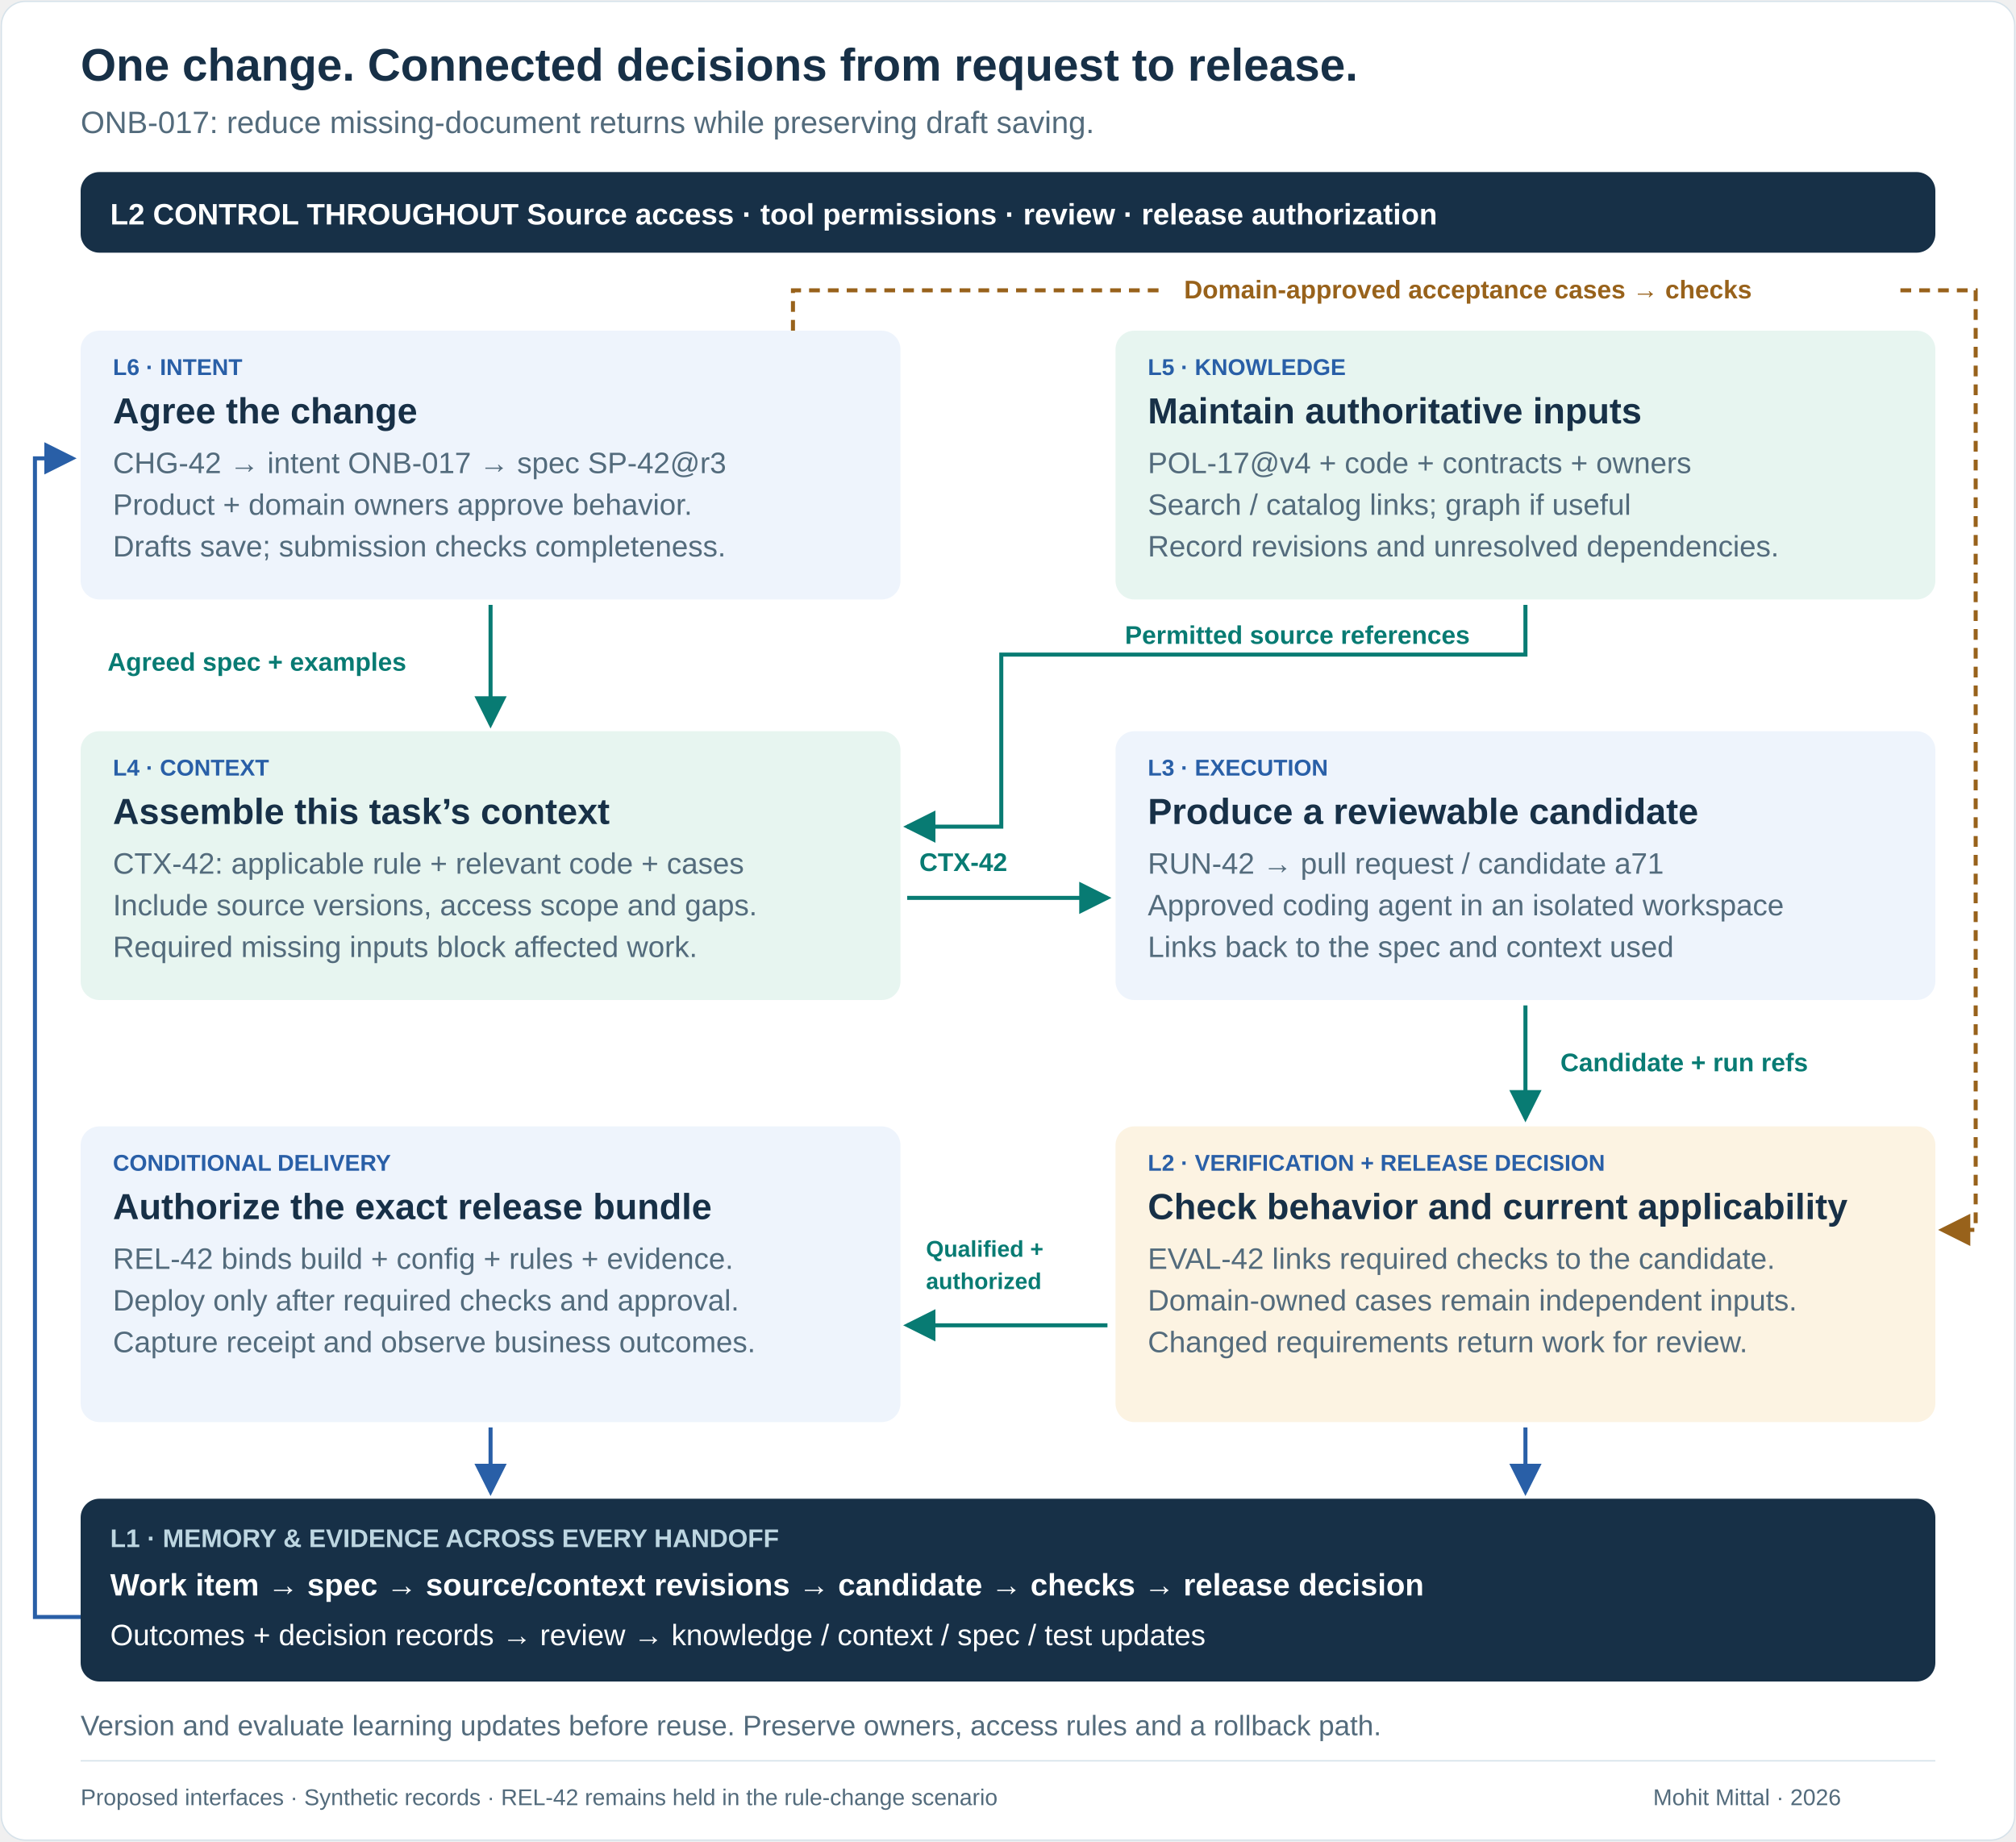
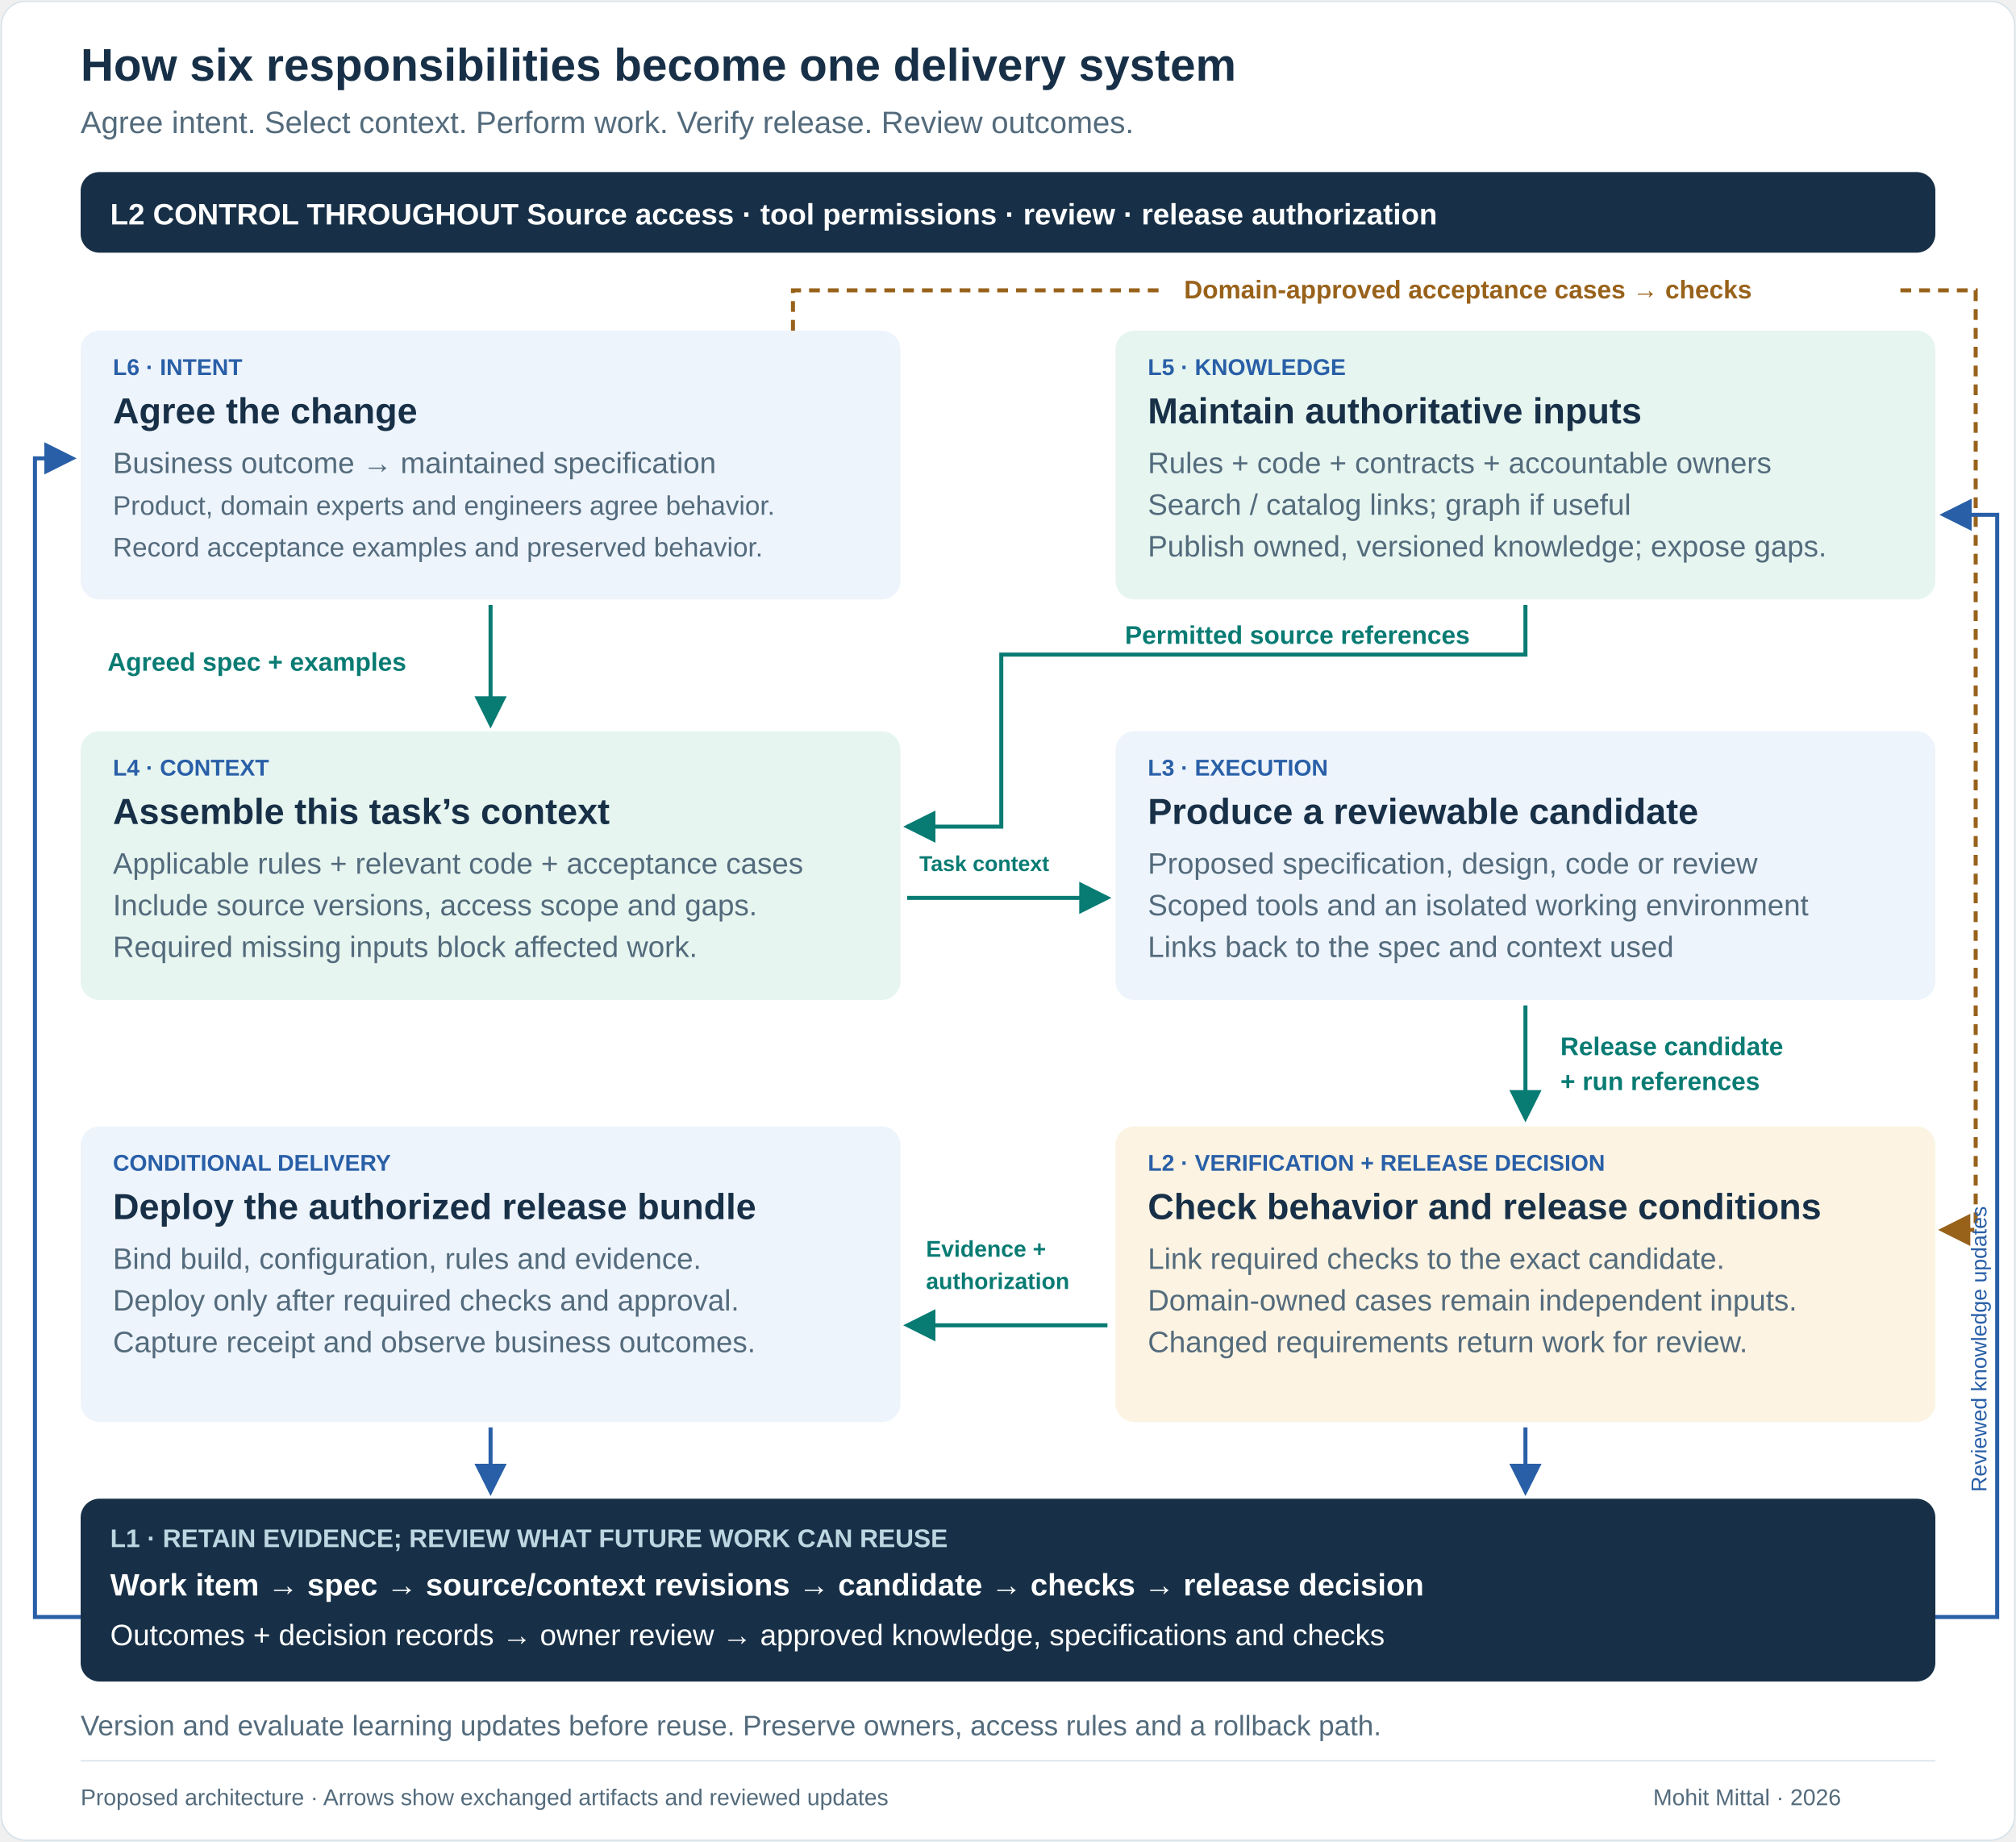
<svg xmlns="http://www.w3.org/2000/svg" width="1500" height="1370" viewBox="0 0 1500 1370" font-family="Segoe UI,Arial,sans-serif">
  <defs>
    <marker id="teal" markerWidth="8" markerHeight="8" refX="7" refY="4" orient="auto">
      <path d="M0 0 L8 4 L0 8" fill="#087B73" />
    </marker>
    <marker id="blue" markerWidth="8" markerHeight="8" refX="7" refY="4" orient="auto">
      <path d="M0 0 L8 4 L0 8" fill="#295FA7" />
    </marker>
    <marker id="amber" markerWidth="8" markerHeight="8" refX="7" refY="4" orient="auto">
      <path d="M0 0 L8 4 L0 8" fill="#98621B" />
    </marker>
  </defs>
  <rect x="1" y="1" width="1498" height="1368" rx="18" fill="white" stroke="#D6E2EA" />
-   <text x="60" y="60" font-size="34" fill="#173047" font-weight="700">One change. Connected decisions from request to release.</text>
-   <text x="60" y="99" font-size="23" fill="#536B7C" font-weight="400">ONB-017: reduce missing-document returns while preserving draft saving.</text>
+   <text x="60" y="60" font-size="34" fill="#173047" font-weight="700">How six responsibilities become one delivery system</text>
+   <text x="60" y="99" font-size="23" fill="#536B7C" font-weight="400">Agree intent. Select context. Perform work. Verify release. Review outcomes.</text>
  <rect x="60" y="128" width="1380" height="60" rx="14" fill="#173047" />
  <text x="82" y="167" font-size="22" fill="white" font-weight="600">L2 CONTROL THROUGHOUT   Source access · tool permissions · review · release authorization</text>
  <rect x="60" y="246" width="610" height="200" rx="14" fill="#EEF4FC" />
  <text x="84" y="279" font-size="17" fill="#295FA7" font-weight="700">L6 · INTENT</text>
  <text x="84" y="315" font-size="27" fill="#173047" font-weight="700">Agree the change</text>
-   <text x="84" y="352" font-size="22" fill="#536B7C" font-weight="400">CHG-42 → intent ONB-017 → spec SP-42@r3</text>
-   <text x="84" y="383" font-size="22" fill="#536B7C" font-weight="400">Product + domain owners approve behavior.</text>
-   <text x="84" y="414" font-size="22" fill="#536B7C" font-weight="400">Drafts save; submission checks completeness.</text>
+   <text x="84" y="352" font-size="22" fill="#536B7C" font-weight="400">Business outcome → maintained specification</text>
+   <text x="84" y="383" font-size="20" fill="#536B7C" font-weight="400">Product, domain experts and engineers agree behavior.</text>
+   <text x="84" y="414" font-size="20" fill="#536B7C" font-weight="400">Record acceptance examples and preserved behavior.</text>
  <rect x="830" y="246" width="610" height="200" rx="14" fill="#E7F5F0" />
  <text x="854" y="279" font-size="17" fill="#295FA7" font-weight="700">L5 · KNOWLEDGE</text>
  <text x="854" y="315" font-size="27" fill="#173047" font-weight="700">Maintain authoritative inputs</text>
-   <text x="854" y="352" font-size="22" fill="#536B7C" font-weight="400">POL-17@v4 + code + contracts + owners</text>
+   <text x="854" y="352" font-size="22" fill="#536B7C" font-weight="400">Rules + code + contracts + accountable owners</text>
  <text x="854" y="383" font-size="22" fill="#536B7C" font-weight="400">Search / catalog links; graph if useful</text>
-   <text x="854" y="414" font-size="22" fill="#536B7C" font-weight="400">Record revisions and unresolved dependencies.</text>
+   <text x="854" y="414" font-size="22" fill="#536B7C" font-weight="400">Publish owned, versioned knowledge; expose gaps.</text>
  <path d="M365 450 V539" fill="none" stroke="#087B73" stroke-width="3" marker-end="url(#teal)" />
  <text x="80" y="499" font-size="19" fill="#087B73" font-weight="600">Agreed spec + examples</text>
  <path d="M1135 450 V487 H745 V615 H675" fill="none" stroke="#087B73" stroke-width="3" marker-end="url(#teal)" />
  <text x="837" y="479" font-size="19" fill="#087B73" font-weight="600">Permitted source references</text>
  <rect x="60" y="544" width="610" height="200" rx="14" fill="#E7F5F0" />
  <text x="84" y="577" font-size="17" fill="#295FA7" font-weight="700">L4 · CONTEXT</text>
  <text x="84" y="613" font-size="27" fill="#173047" font-weight="700">Assemble this task’s context</text>
-   <text x="84" y="650" font-size="22" fill="#536B7C" font-weight="400">CTX-42: applicable rule + relevant code + cases</text>
+   <text x="84" y="650" font-size="22" fill="#536B7C" font-weight="400">Applicable rules + relevant code + acceptance cases</text>
  <text x="84" y="681" font-size="22" fill="#536B7C" font-weight="400">Include source versions, access scope and gaps.</text>
  <text x="84" y="712" font-size="22" fill="#536B7C" font-weight="400">Required missing inputs block affected work.</text>
  <rect x="830" y="544" width="610" height="200" rx="14" fill="#EEF4FC" />
  <text x="854" y="577" font-size="17" fill="#295FA7" font-weight="700">L3 · EXECUTION</text>
  <text x="854" y="613" font-size="27" fill="#173047" font-weight="700">Produce a reviewable candidate</text>
-   <text x="854" y="650" font-size="22" fill="#536B7C" font-weight="400">RUN-42 → pull request / candidate a71</text>
-   <text x="854" y="681" font-size="22" fill="#536B7C" font-weight="400">Approved coding agent in an isolated workspace</text>
+   <text x="854" y="650" font-size="22" fill="#536B7C" font-weight="400">Proposed specification, design, code or review</text>
+   <text x="854" y="681" font-size="22" fill="#536B7C" font-weight="400">Scoped tools and an isolated working environment</text>
  <text x="854" y="712" font-size="22" fill="#536B7C" font-weight="400">Links back to the spec and context used</text>
  <path d="M675 668 H824" fill="none" stroke="#087B73" stroke-width="3" marker-end="url(#teal)" />
-   <text x="684" y="648" font-size="19" fill="#087B73" font-weight="600">CTX-42</text>
+   <text x="684" y="648" font-size="16" fill="#087B73" font-weight="600">Task context</text>
  <path d="M1135 748 V832" fill="none" stroke="#087B73" stroke-width="3" marker-end="url(#teal)" />
-   <text x="1161" y="797" font-size="19" fill="#087B73" font-weight="600">Candidate + run refs</text>
+   <text x="1161" y="785" font-size="19" fill="#087B73" font-weight="600">Release candidate</text>
  <rect x="830" y="838" width="610" height="220" rx="14" fill="#FCF3E2" />
  <text x="854" y="871" font-size="17" fill="#295FA7" font-weight="700">L2 · VERIFICATION + RELEASE DECISION</text>
-   <text x="854" y="907" font-size="27" fill="#173047" font-weight="700">Check behavior and current applicability</text>
-   <text x="854" y="944" font-size="22" fill="#536B7C" font-weight="400">EVAL-42 links required checks to the candidate.</text>
+   <text x="854" y="907" font-size="27" fill="#173047" font-weight="700">Check behavior and release conditions</text>
+   <text x="854" y="944" font-size="22" fill="#536B7C" font-weight="400">Link required checks to the exact candidate.</text>
  <text x="854" y="975" font-size="22" fill="#536B7C" font-weight="400">Domain-owned cases remain independent inputs.</text>
  <text x="854" y="1006" font-size="22" fill="#536B7C" font-weight="400">Changed requirements return work for review.</text>
  <rect x="60" y="838" width="610" height="220" rx="14" fill="#EEF4FC" />
  <text x="84" y="871" font-size="17" fill="#295FA7" font-weight="700">CONDITIONAL DELIVERY</text>
-   <text x="84" y="907" font-size="27" fill="#173047" font-weight="700">Authorize the exact release bundle</text>
-   <text x="84" y="944" font-size="22" fill="#536B7C" font-weight="400">REL-42 binds build + config + rules + evidence.</text>
+   <text x="84" y="907" font-size="27" fill="#173047" font-weight="700">Deploy the authorized release bundle</text>
+   <text x="84" y="944" font-size="22" fill="#536B7C" font-weight="400">Bind build, configuration, rules and evidence.</text>
  <text x="84" y="975" font-size="22" fill="#536B7C" font-weight="400">Deploy only after required checks and approval.</text>
  <text x="84" y="1006" font-size="22" fill="#536B7C" font-weight="400">Capture receipt and observe business outcomes.</text>
  <path d="M824 986 H675" fill="none" stroke="#087B73" stroke-width="3" marker-end="url(#teal)" />
-   <text x="689" y="935" font-size="17" fill="#087B73" font-weight="600">Qualified +</text>
-   <text x="689" y="959" font-size="17" fill="#087B73" font-weight="600">authorized</text>
+   <text x="689" y="935" font-size="17" fill="#087B73" font-weight="600">Evidence +</text>
+   <text x="689" y="959" font-size="17" fill="#087B73" font-weight="600">authorization</text>
  <path d="M590 246 V216 H1470 V915 H1445" fill="none" stroke="#98621B" stroke-width="3" stroke-dasharray="8 6" marker-end="url(#amber)" />
  <rect x="865" y="199" width="545" height="33" rx="14" fill="white" />
  <text x="881" y="222" font-size="19" fill="#98621B" font-weight="600">Domain-approved acceptance cases → checks</text>
  <path d="M365 1062 V1110" fill="none" stroke="#295FA7" stroke-width="3" marker-end="url(#blue)" />
  <path d="M1135 1062 V1110" fill="none" stroke="#295FA7" stroke-width="3" marker-end="url(#blue)" />
  <rect x="60" y="1115" width="1380" height="136" rx="14" fill="#173047" />
-   <text x="82" y="1151" font-size="19" fill="#BDD6E1" font-weight="700">L1 · MEMORY &amp; EVIDENCE ACROSS EVERY HANDOFF</text>
+   <text x="82" y="1151" font-size="19" fill="#BDD6E1" font-weight="700">L1 · RETAIN EVIDENCE; REVIEW WHAT FUTURE WORK CAN REUSE</text>
  <text x="82" y="1187" font-size="23" fill="white" font-weight="600">Work item → spec → source/context revisions → candidate → checks → release decision</text>
-   <text x="82" y="1224" font-size="22" fill="white" font-weight="400">Outcomes + decision records → review → knowledge / context / spec / test updates</text>
+   <text x="82" y="1224" font-size="22" fill="white" font-weight="400">Outcomes + decision records → owner review → approved knowledge, specifications and checks</text>
  <path d="M60 1203 H26 V341 H54" fill="none" stroke="#295FA7" stroke-width="3" marker-end="url(#blue)" />
  <text x="60" y="1291" font-size="21" fill="#536B7C" font-weight="400">Version and evaluate learning updates before reuse. Preserve owners, access rules and a rollback path.</text>
  <path d="M60 1310 H1440" stroke="#D6E2EA" />
-   <text x="60" y="1343" font-size="17" fill="#536B7C" font-weight="400">Proposed interfaces · Synthetic records · REL-42 remains held in the rule-change scenario</text>
+   <text x="60" y="1343" font-size="17" fill="#536B7C" font-weight="400">Proposed architecture · Arrows show exchanged artifacts and reviewed updates</text>
  <text x="1230" y="1343" font-size="17" fill="#536B7C" font-weight="400">Mohit Mittal · 2026</text>
+   <path d="M1440 1203 H1486 V383 H1446" fill="none" stroke="#295FA7" stroke-width="3" marker-end="url(#blue)" />
+   <text x="1478" y="1110" font-size="16" fill="#295FA7" transform="rotate(-90 1478 1110)">Reviewed knowledge updates</text>
+   <text x="1161" y="811" font-size="19" fill="#087B73" font-weight="600">+ run references</text>
</svg>
